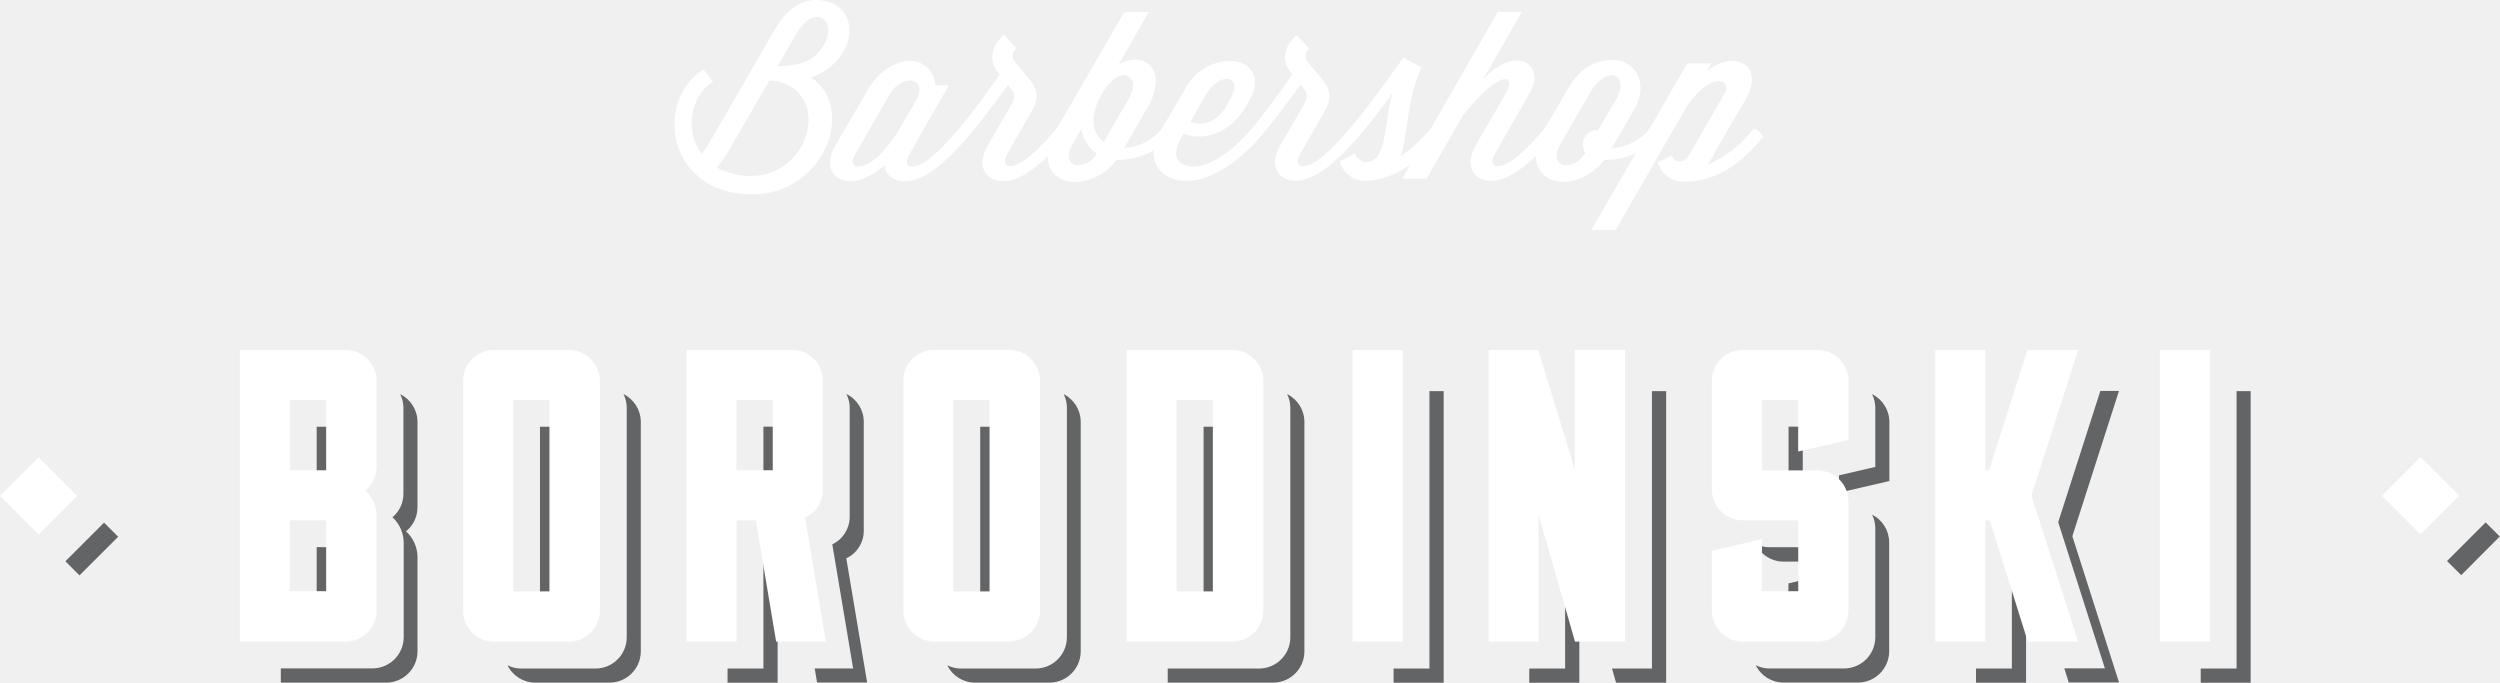
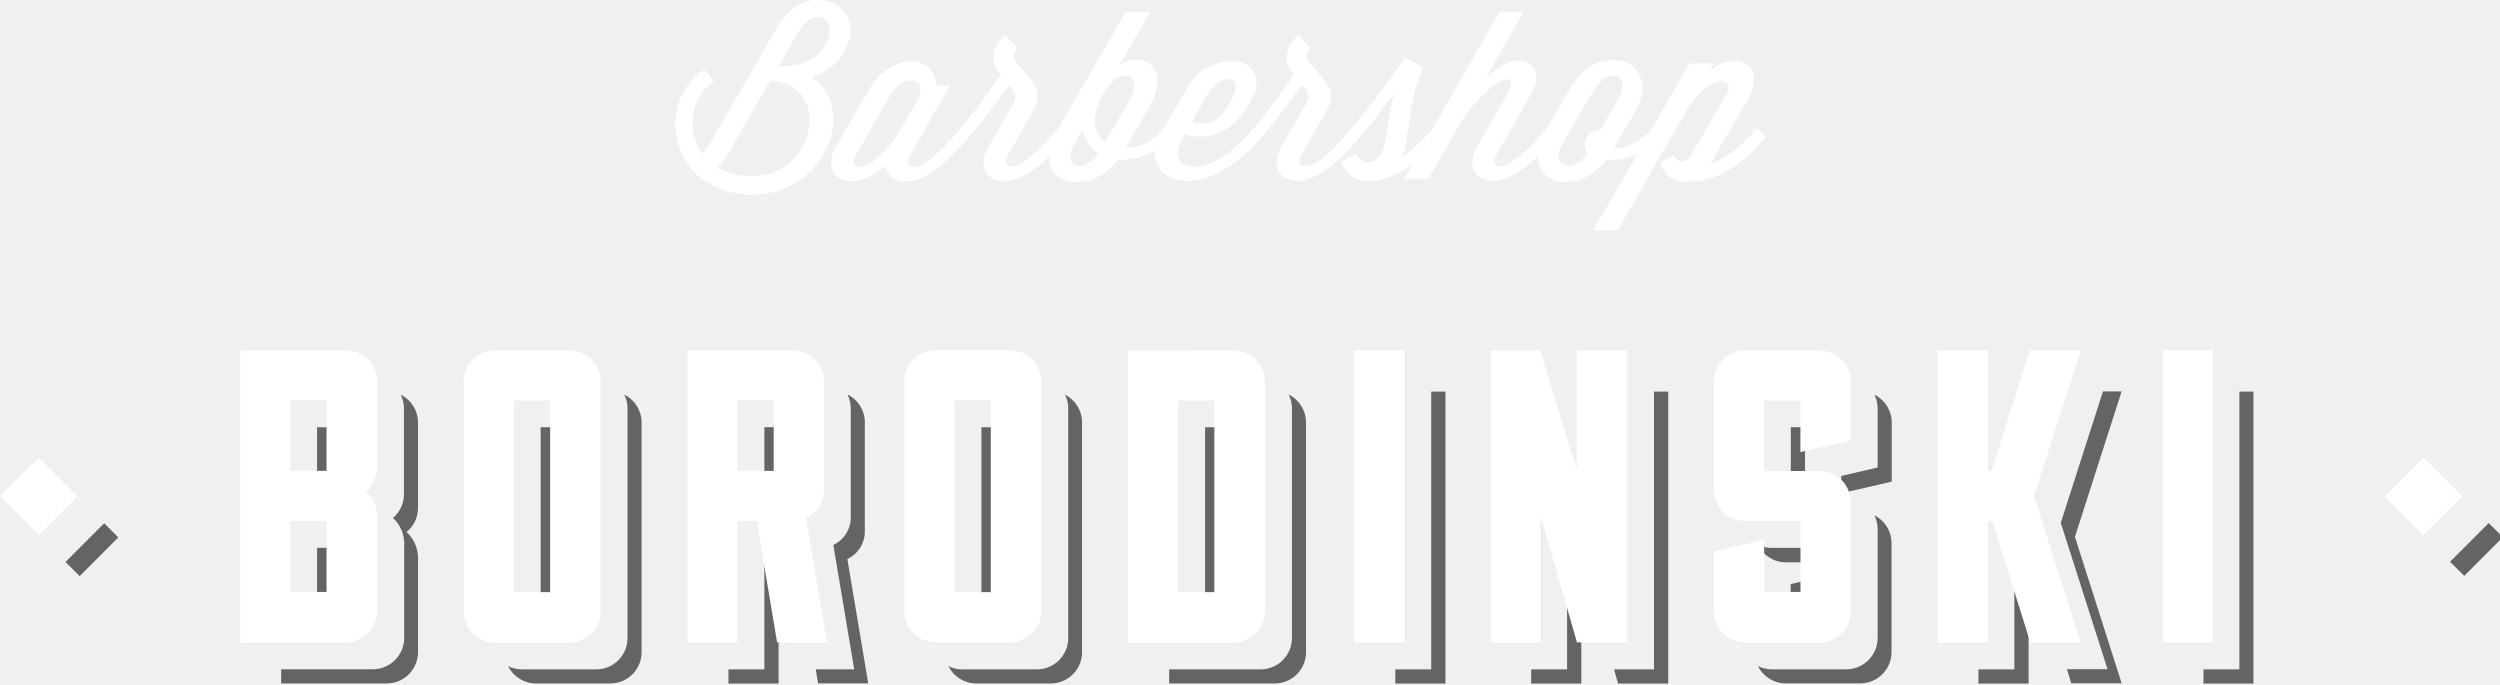
- <svg xmlns="http://www.w3.org/2000/svg" viewBox="0 0 369.46 100.88">
-   <path d="M119.86 11.43C127 9 127.6 0 120.5 0c-2 0-4.28 1.37-5.88 4.17l-9.58 16.56a13.91 13.91 0 0 1-1.37 2c-2.47-3.38-1.75-8.45 1.7-10.67l-1.4-1.8C96.5 15 98.7 28.73 111.15 28.73c10.6 0 15.52-12.74 8.68-17.3zM111.07 26a10.26 10.26 0 0 1-5.13-1.23 18.49 18.49 0 0 0 1.77-2.53l6-10.37 1 .1c8.3 1.75 5 14.03-3.64 14.03zm3.83-16.2l2.87-4.93c2.6-4.48 5.92-1.85 4.14 1.5-1.37 2.57-3.4 3.36-7 3.43zM259.2 19l-.24.28a16.76 16.76 0 0 1-6.5 5c.58-.92 1-1.9 1.47-2.67l3.94-6.74c3.32-5.64-2.06-7.52-5.68-4.27l.72-1.23h-3.56L243.8 19l-.24.27a7.66 7.66 0 0 1-5.37 2.63l3.35-5.78c2.16-3.73.18-7.25-3.18-7.25-2.74 0-4.86 1.1-6.9 4.65l-1.74 3.05-1.47 2.43-.2.22c-2.56 3-5.06 5.34-6.63 5.34-.8 0-1.24-.55-.42-1.95l5.14-9c1.54-2.7.07-4.65-1.92-4.65-1.54 0-3.18.85-5 2.7l5.68-9.9h-3.56L211.45 19l-.2.23A22 22 0 0 1 207 23.1c1.13-3.4.9-8.6 3.08-13.14l-2.67-1.44c-1.47 2-4.7 6.67-7.9 10.44l-.24.27c-2.57 3-5.07 5.34-6.64 5.34-.8 0-1.23-.55-.4-1.95l3.56-6.23c1.23-2.16.65-3.42-.52-4.82l-2-2.4a1.39 1.39 0 0 1 .2-2l-1.84-2c-2 1.8-2.2 3.83-.93 5.47l.3.36c-1.57 2.23-3.7 5.24-6 8l-.24.27c-2.56 3-5.85 5.34-8.35 5.34-2.2 0-3.5-1.37-1.84-4.24l.34-.62c2.3 1 6.6.5 9.27-4.1l.5-.9c1.92-3.28.07-5.74-2.84-5.74a7.53 7.53 0 0 0-6.67 4.1L171.7 19l-.2.24a7.63 7.63 0 0 1-5.37 2.64l3.35-5.8a8.66 8.66 0 0 0 1.34-4.09 3 3 0 0 0-3.22-3.18 4.16 4.16 0 0 0-2.33.79l4.52-7.84h-3.63L156.18 19l-.2.2c-2.57 3-5.06 5.34-6.64 5.34-.78 0-1.23-.55-.4-1.95l3.56-6.23c1.23-2.15.65-3.42-.5-4.82l-2-2.4a1.39 1.39 0 0 1 .21-2l-1.85-2c-2 1.8-2.2 3.83-.92 5.48l.3.4c-1.58 2.22-3.7 5.23-6 8l-.24.27c-2.57 3-5.07 5.34-6.64 5.34-.8 0-1.23-.55-.4-1.95l5.75-10.06h-2A3.7 3.7 0 0 0 134.44 9c-1.92 0-4.6 1.5-6.1 4.1l-5 8.62c-1.5 2.64-.44 5.07 2.43 5.07 1.44 0 3.22-.93 4.93-2.33.17 1.37 1.27 2.33 3.08 2.33 2.94 0 6.33-3.15 9.27-6.57 1.7-2 3.05-3.76 5.9-7.63l.47.58a1.74 1.74 0 0 1 .21 2l-3.76 6.53c-1.5 2.64-.45 5.07 2.42 5.07 2.07 0 4.35-1.55 6.54-3.65 0 2.43 1.8 3.8 4.1 3.8a7.87 7.87 0 0 0 6.06-3.31 6.87 6.87 0 0 0 .79 0 10.4 10.4 0 0 0 4.72-1.4c-.18 2.57 1.68 4.52 4.82 4.52 4 0 8-3.15 11-6.57 1.7-2 3-3.76 5.88-7.63l.48.58a1.76 1.76 0 0 1 .2 2l-3.76 6.54c-1.5 2.63-.44 5.06 2.43 5.06s6.33-3.15 9.27-6.57c2-2.32 3.8-4.82 5.06-6.5-1.4 3.7-.65 10.33-4 10.33a2 2 0 0 1-1.68-1.3l-2.2 1.17a3.88 3.88 0 0 0 3.9 2.87 8.24 8.24 0 0 0 1-.07h.1a12.67 12.67 0 0 0 5.47-2.36l-1.23 2.12h3.6l5.4-9.4c5.48-6.87 7.9-6 6.36-3.35l-4.6 8c-1.5 2.63-.45 5.06 2.43 5.06 2.06 0 4.35-1.55 6.55-3.66 0 4.53 6.3 5.42 10.14.55h.8a10 10 0 0 0 3.81-.94L235.16 34h3.6l10.64-18.5c4-5.4 6.47-3.42 5.55-1.82l-5.37 9.3c-.6 1-1.92 1.34-2.57 0l-2 1a3.88 3.88 0 0 0 3.9 2.87h.2c5.16-.1 8.55-3.18 11.46-6.57a2.29 2.29 0 0 0-1.36-1.28zm-81-5c2.06-3.52 5.68-2.94 3.56.75l-.5.9c-1.7 2.9-4 2.84-5.34 2.36zm-45.6 5.6c-2.16 3.4-4.28 5-5.75 5-.8 0-1.23-.54-.4-1.94l5-8.66c1.92-3.32 5.7-2.46 4 .75zm26.8 4.86a1.33 1.33 0 0 1-1.44-1.37 3.93 3.93 0 0 1 .62-1.85l1.24-2.25a5.26 5.26 0 0 0 2.26 3.7 3.34 3.34 0 0 1-2.7 1.73zm3.7-3.47a3.84 3.84 0 0 1-1.5-3.21c0-2.54 2.46-6.68 4.48-6.68a1.36 1.36 0 0 1 1.34 1.54 4.37 4.37 0 0 1-.69 2.13zm73.08-1.78H236a2.1 2.1 0 0 0-2.08 2.12 2.28 2.28 0 0 0 .34 1.2v.07c-1.67 2.87-5.74 2.33-3.62-1.37l2.7-4.7 1.7-2.9c2.5-4.25 5.92-2.57 3.77 1.13zM.003 73.274l5.714-5.712 5.712 5.714-5.714 5.712zm352-.018l5.714-5.712 5.712 5.714-5.714 5.712z" fill="#fff" />
-   <path d="M46.8 73.48h2.08v-8.32h3.27v-2.1H46.8v10.4zM61.7 75V62.32a4.59 4.59 0 0 0-2.56-4.07 4.49 4.49 0 0 1 .48 2v12.68A4.5 4.5 0 0 1 58 76.44a5.19 5.19 0 0 1 1.66 3.69v14.1a4.63 4.63 0 0 1-4.56 4.55H41.5v2.1h15.64a4.63 4.63 0 0 0 4.56-4.56V82.2a5.21 5.21 0 0 0-1.7-3.68A4.46 4.46 0 0 0 61.69 75zM46.8 91.34h2.08v-8.4h3.27v-2.08H46.8v10.47zm33 0h2.08V65.16h3.27v-2.1H79.8v28.27zm12.34-33.1a4.46 4.46 0 0 1 .48 2v34a4.62 4.62 0 0 1-4.56 4.56H77a4.43 4.43 0 0 1-2-.48 4.57 4.57 0 0 0 4.07 2.56h11.08a4.62 4.62 0 0 0 4.55-4.55v-34a4.59 4.59 0 0 0-2.56-4.09zm20.68 15.23h2.08v-8.32h3.28v-2.1h-5.36v10.4zm12.25 9.04a4.46 4.46 0 0 0 2.58-4.06V62.32a4.55 4.55 0 0 0-2.56-4.09 4.62 4.62 0 0 1 .48 2v16.14a4.48 4.48 0 0 1-2.57 4.07l3.08 18.35h-5.68l.35 2.08h7.4zm-9.42-1.65h-2.83V98.8h-5.3v2.1h7.4V82.95h1.1l-.35-2.08zm29.2 10.48h2.1V65.16h3.27v-2.1h-5.36v28.27zm12.34-33.1a4.46 4.46 0 0 1 .48 2v34a4.63 4.63 0 0 1-4.56 4.56H142a4.42 4.42 0 0 1-2-.48 4.54 4.54 0 0 0 4.07 2.56h11.08a4.62 4.62 0 0 0 4.56-4.55v-34a4.59 4.59 0 0 0-2.53-4.09zm20.67 33.1h2.1V65.16h3.27v-2.1h-5.36v28.27zm12.35-33.1a4.46 4.46 0 0 1 .48 2v34a4.63 4.63 0 0 1-4.56 4.56h-13.56v2.08h15.64a4.62 4.62 0 0 0 4.56-4.55v-34a4.59 4.59 0 0 0-2.56-4.09zm21.04-.47V98.8h-5.3v2.1h7.4V57.8h-2.08zm32.88 0V98.8h-5.9l.6 2.1h7.4V57.8h-2.1zM231.3 79.95V98.8H226v2.1h7.4V87.2l-2.1-7.24zM263.58 83h6.1v-2.13h-8.2a4.44 4.44 0 0 1-2-.48 4.52 4.52 0 0 0 4.08 2.61zm2.82 2.72l-2.1.5v5.13h2.1v-5.62zm10.26-27.47a4.6 4.6 0 0 1 .48 2V69l-5.37 1.25v2.56l7.45-1.72v-8.77a4.59 4.59 0 0 0-2.56-4.07zm0 17.8a4.56 4.56 0 0 1 .48 2v16.18a4.63 4.63 0 0 1-4.56 4.56h-11.1a4.42 4.42 0 0 1-2-.48 4.54 4.54 0 0 0 4.07 2.56h11.08a4.63 4.63 0 0 0 4.56-4.55v-16.2a4.59 4.59 0 0 0-2.54-4.07zm-12.34-12.98v10.4h2.1v-8.32h3.27v-2.1h-5.36zM298 80.87h-.68V98.8h-5.3v2.1h7.4V85.35l-1.4-4.48zm15.15-23.1h-2.75l-6.23 19.4 6.9 21.6h-6l.58 1.84.06.25h7.45l-6.9-21.62 6.9-21.5zm17.38 0V98.8h-5.3v2.1h7.38V57.8h-2.08zm31.1 25.143l5.712-5.714 2.086 2.086L363.726 85zM9.667 82.95l5.713-5.713 2.086 2.086-5.713 5.713z" fill="#636466" />
-   <path d="M55.65 69A4.5 4.5 0 0 1 54 72.48a5.19 5.19 0 0 1 1.66 3.69v14.1a4.62 4.62 0 0 1-4.56 4.55H35.45v-43.1H51.1a4.59 4.59 0 0 1 4.56 4.56V69zm-7.45-9.9h-5.36v10.4h5.36zm0 17.8h-5.36v10.47h5.36zm35.9-25.18a4.59 4.59 0 0 1 4.56 4.56v34a4.62 4.62 0 0 1-4.56 4.55H73a4.58 4.58 0 0 1-4.56-4.55v-34A4.55 4.55 0 0 1 73 51.72zm-2.9 7.4h-5.36V87.4h5.36zm33.5 35.7l-3-17.92h-2.83v17.92h-7.4v-43.1h15.64a4.54 4.54 0 0 1 4.5 4.56v16.14a4.47 4.47 0 0 1-2.63 4.06l3.08 18.35zm-.5-35.72h-5.36v10.4h5.36zm34.94-7.4a4.59 4.59 0 0 1 4.56 4.56v34a4.62 4.62 0 0 1-4.56 4.55h-11.08a4.58 4.58 0 0 1-4.56-4.55v-34a4.55 4.55 0 0 1 4.56-4.56zm-2.9 7.4h-5.36v28.3h5.36zm35.9-7.38a4.59 4.59 0 0 1 4.56 4.56v34a4.62 4.62 0 0 1-4.56 4.55H166.5v-43.1zm-2.9 7.4h-5.36V87.4h5.36zm20.65-7.4h7.4v43.1h-7.4zm40.27 0v43.1h-7.4L227.36 76v18.83H220v-43.1h7.32l5.42 17.68V51.7zm28.45 17.8a4.59 4.59 0 0 1 4.56 4.56v16.2a4.63 4.63 0 0 1-4.56 4.55h-11.08a4.58 4.58 0 0 1-4.54-4.55V81.4l7.4-1.73v7.7h5.36V76.9h-8.2a4.55 4.55 0 0 1-4.56-4.56V56.28a4.55 4.55 0 0 1 4.56-4.56h11.08a4.6 4.6 0 0 1 4.56 4.56V65l-7.45 1.72v-7.6h-5.36v10.4zm31.6 3.7l6.9 21.6h-7.45l-.06-.24-5.54-17.68h-.68v17.92H286v-43.1h7.4v17.8h.55l5.67-17.8h7.5zm18.98-21.5h7.4v43.1h-7.4z" fill="#fff" />
+ <svg xmlns="http://www.w3.org/2000/svg" viewBox="0 0 369 101">
+   <path fill="#fff" d="M119.86 11.43C127 9 127.6 0 120.5 0c-2 0-4.28 1.37-5.88 4.17l-9.58 16.56a13.91 13.91 0 0 1-1.37 2c-2.47-3.38-1.75-8.45 1.7-10.67l-1.4-1.8C96.5 15 98.7 28.73 111.15 28.73c10.6 0 15.52-12.74 8.68-17.3zM111.07 26a10.26 10.26 0 0 1-5.13-1.23 18.49 18.49 0 0 0 1.77-2.53l6-10.37 1 .1c8.3 1.75 5 14.03-3.64 14.03zm3.83-16.2l2.87-4.93c2.6-4.48 5.92-1.85 4.14 1.5-1.37 2.57-3.4 3.36-7 3.43zM259.2 19l-.24.28a16.76 16.76 0 0 1-6.5 5c.58-.92 1-1.9 1.47-2.67l3.94-6.74c3.32-5.64-2.06-7.52-5.68-4.27l.72-1.23h-3.56L243.8 19l-.24.27a7.66 7.66 0 0 1-5.37 2.63l3.35-5.78c2.16-3.73.18-7.25-3.18-7.25-2.74 0-4.86 1.1-6.9 4.65l-1.74 3.05-1.47 2.43-.2.22c-2.56 3-5.06 5.34-6.63 5.34-.8 0-1.24-.55-.42-1.95l5.14-9c1.54-2.7.07-4.65-1.92-4.65-1.54 0-3.18.85-5 2.7l5.68-9.9h-3.56L211.45 19l-.2.23A22 22 0 0 1 207 23.1c1.13-3.4.9-8.6 3.08-13.14l-2.67-1.44c-1.47 2-4.7 6.67-7.9 10.44l-.24.27c-2.57 3-5.07 5.34-6.64 5.34-.8 0-1.23-.55-.4-1.95l3.56-6.23c1.23-2.16.65-3.42-.52-4.82l-2-2.4a1.39 1.39 0 0 1 .2-2l-1.84-2c-2 1.8-2.2 3.83-.93 5.47l.3.36c-1.57 2.23-3.7 5.24-6 8l-.24.27c-2.56 3-5.85 5.34-8.35 5.34-2.2 0-3.5-1.37-1.84-4.24l.34-.62c2.3 1 6.6.5 9.27-4.1l.5-.9c1.92-3.28.07-5.74-2.84-5.74a7.53 7.53 0 0 0-6.67 4.1L171.7 19l-.2.24a7.63 7.63 0 0 1-5.37 2.64l3.35-5.8a8.66 8.66 0 0 0 1.34-4.09 3 3 0 0 0-3.22-3.18 4.16 4.16 0 0 0-2.33.79l4.52-7.84h-3.63L156.18 19l-.2.2c-2.57 3-5.06 5.34-6.64 5.34-.78 0-1.23-.55-.4-1.95l3.56-6.23c1.23-2.15.65-3.42-.5-4.82l-2-2.4a1.39 1.39 0 0 1 .21-2l-1.85-2c-2 1.8-2.2 3.83-.92 5.48l.3.4c-1.58 2.22-3.7 5.23-6 8l-.24.27c-2.57 3-5.07 5.34-6.64 5.34-.8 0-1.23-.55-.4-1.95l5.75-10.06h-2A3.7 3.7 0 0 0 134.44 9c-1.92 0-4.6 1.5-6.1 4.1l-5 8.62c-1.5 2.64-.44 5.07 2.43 5.07 1.44 0 3.22-.93 4.93-2.33.17 1.37 1.27 2.33 3.08 2.33 2.94 0 6.33-3.15 9.27-6.57 1.7-2 3.05-3.76 5.9-7.63l.47.58a1.74 1.74 0 0 1 .21 2l-3.76 6.53c-1.5 2.64-.45 5.07 2.42 5.07 2.07 0 4.35-1.55 6.54-3.65 0 2.43 1.8 3.8 4.1 3.8a7.87 7.87 0 0 0 6.06-3.31 6.87 6.87 0 0 0 .79 0 10.4 10.4 0 0 0 4.72-1.4c-.18 2.57 1.68 4.52 4.82 4.52 4 0 8-3.15 11-6.57 1.7-2 3-3.76 5.88-7.63l.48.58a1.76 1.76 0 0 1 .2 2l-3.76 6.54c-1.5 2.63-.44 5.06 2.43 5.06s6.33-3.15 9.27-6.57c2-2.32 3.8-4.82 5.06-6.5-1.4 3.7-.65 10.33-4 10.33a2 2 0 0 1-1.68-1.3l-2.2 1.17a3.88 3.88 0 0 0 3.9 2.87 8.24 8.24 0 0 0 1-.07h.1a12.67 12.67 0 0 0 5.47-2.36l-1.23 2.12h3.6l5.4-9.4c5.48-6.87 7.9-6 6.36-3.35l-4.6 8c-1.5 2.63-.45 5.06 2.43 5.06 2.06 0 4.35-1.55 6.55-3.66 0 4.53 6.3 5.42 10.14.55h.8a10 10 0 0 0 3.81-.94L235.16 34h3.6l10.64-18.5c4-5.4 6.47-3.42 5.55-1.82l-5.37 9.3c-.6 1-1.92 1.34-2.57 0l-2 1a3.88 3.88 0 0 0 3.9 2.87h.2c5.16-.1 8.55-3.18 11.46-6.57a2.29 2.29 0 0 0-1.36-1.28zm-81-5c2.06-3.52 5.68-2.94 3.56.75l-.5.9c-1.7 2.9-4 2.84-5.34 2.36zm-45.6 5.6c-2.16 3.4-4.28 5-5.75 5-.8 0-1.23-.54-.4-1.94l5-8.66c1.92-3.32 5.7-2.46 4 .75zm26.8 4.86a1.33 1.33 0 0 1-1.44-1.37 3.93 3.93 0 0 1 .62-1.85l1.24-2.25a5.26 5.26 0 0 0 2.26 3.7 3.34 3.34 0 0 1-2.7 1.73zm3.7-3.47a3.84 3.84 0 0 1-1.5-3.21c0-2.54 2.46-6.68 4.48-6.68a1.36 1.36 0 0 1 1.34 1.54 4.37 4.37 0 0 1-.69 2.13zm73.08-1.78H236a2.1 2.1 0 0 0-2.08 2.12 2.28 2.28 0 0 0 .34 1.2v.07c-1.67 2.87-5.74 2.33-3.62-1.37l2.7-4.7 1.7-2.9c2.5-4.25 5.92-2.57 3.77 1.13zM.003 73.274l5.714-5.712 5.712 5.714-5.714 5.712zm352-.018l5.714-5.712 5.712 5.714-5.714 5.712z" />
+   <path fill="#636466" d="M46.8 73.48h2.08v-8.32h3.27v-2.1H46.8v10.4zM61.7 75V62.32a4.59 4.59 0 0 0-2.56-4.07 4.49 4.49 0 0 1 .48 2v12.68A4.5 4.5 0 0 1 58 76.44a5.19 5.19 0 0 1 1.66 3.69v14.1a4.63 4.63 0 0 1-4.56 4.55H41.5v2.1h15.64a4.63 4.63 0 0 0 4.56-4.56V82.2a5.21 5.21 0 0 0-1.7-3.68A4.46 4.46 0 0 0 61.69 75zM46.8 91.34h2.08v-8.4h3.27v-2.08H46.8v10.47zm33 0h2.08V65.16h3.27v-2.1H79.8v28.27zm12.34-33.1a4.46 4.46 0 0 1 .48 2v34a4.62 4.62 0 0 1-4.56 4.56H77a4.43 4.43 0 0 1-2-.48 4.57 4.57 0 0 0 4.07 2.56h11.08a4.62 4.62 0 0 0 4.55-4.55v-34a4.59 4.59 0 0 0-2.56-4.09zm20.68 15.23h2.08v-8.32h3.28v-2.1h-5.36v10.4zm12.25 9.04a4.46 4.46 0 0 0 2.58-4.06V62.32a4.55 4.55 0 0 0-2.56-4.09 4.62 4.62 0 0 1 .48 2v16.14a4.48 4.48 0 0 1-2.57 4.07l3.08 18.35h-5.68l.35 2.08h7.4zm-9.42-1.65h-2.83V98.8h-5.3v2.1h7.4V82.95h1.1l-.35-2.08zm29.2 10.48h2.1V65.16h3.27v-2.1h-5.36v28.27zm12.34-33.1a4.46 4.46 0 0 1 .48 2v34a4.63 4.63 0 0 1-4.56 4.56H142a4.42 4.42 0 0 1-2-.48 4.54 4.54 0 0 0 4.07 2.56h11.08a4.62 4.62 0 0 0 4.56-4.55v-34a4.59 4.59 0 0 0-2.53-4.09zm20.67 33.1h2.1V65.16h3.27v-2.1h-5.36v28.27zm12.35-33.1a4.46 4.46 0 0 1 .48 2v34a4.63 4.63 0 0 1-4.56 4.56h-13.56v2.08h15.64a4.62 4.62 0 0 0 4.56-4.55v-34a4.59 4.59 0 0 0-2.56-4.09zm21.04-.47V98.8h-5.3v2.1h7.4V57.8h-2.08zm32.88 0V98.8h-5.9l.6 2.1h7.4V57.8h-2.1zM231.3 79.95V98.8H226v2.1h7.4V87.2l-2.1-7.24zM263.58 83h6.1v-2.13h-8.2a4.44 4.44 0 0 1-2-.48 4.52 4.52 0 0 0 4.08 2.61zm2.82 2.72l-2.1.5v5.13h2.1v-5.62zm10.26-27.47a4.6 4.6 0 0 1 .48 2V69l-5.37 1.25v2.56l7.45-1.72v-8.77a4.59 4.59 0 0 0-2.56-4.07zm0 17.8a4.56 4.56 0 0 1 .48 2v16.18a4.63 4.63 0 0 1-4.56 4.56h-11.1a4.42 4.42 0 0 1-2-.48 4.54 4.54 0 0 0 4.07 2.56h11.08a4.63 4.63 0 0 0 4.56-4.55v-16.2a4.59 4.59 0 0 0-2.54-4.07zm-12.34-12.98v10.4h2.1v-8.32h3.27v-2.1h-5.36zM298 80.87h-.68V98.8h-5.3v2.1h7.4V85.35l-1.4-4.48zm15.15-23.1h-2.75l-6.23 19.4 6.9 21.6h-6l.58 1.84.06.25h7.45l-6.9-21.62 6.9-21.5zm17.38 0V98.8h-5.3v2.1h7.38V57.8h-2.08zm31.1 25.143l5.712-5.714 2.086 2.086L363.726 85zM9.667 82.95l5.713-5.713 2.086 2.086-5.713 5.713z" />
+   <path fill="#fff" d="M55.65 69A4.5 4.5 0 0 1 54 72.48a5.19 5.19 0 0 1 1.66 3.69v14.1a4.62 4.62 0 0 1-4.56 4.55H35.45v-43.1H51.1a4.59 4.59 0 0 1 4.56 4.56V69zm-7.45-9.9h-5.36v10.4h5.36zm0 17.8h-5.36v10.47h5.36zm35.9-25.18a4.59 4.59 0 0 1 4.56 4.56v34a4.62 4.62 0 0 1-4.56 4.55H73a4.58 4.58 0 0 1-4.56-4.55v-34A4.55 4.55 0 0 1 73 51.72zm-2.9 7.4h-5.36V87.4h5.36zm33.5 35.7l-3-17.92h-2.83v17.92h-7.4v-43.1h15.64a4.54 4.54 0 0 1 4.5 4.56v16.14a4.47 4.47 0 0 1-2.63 4.06l3.08 18.35zm-.5-35.72h-5.36v10.4h5.36zm34.94-7.4a4.59 4.59 0 0 1 4.56 4.56v34a4.62 4.62 0 0 1-4.56 4.55h-11.08a4.58 4.58 0 0 1-4.56-4.55v-34a4.55 4.55 0 0 1 4.56-4.56zm-2.9 7.4h-5.36v28.3h5.36zm35.9-7.38a4.59 4.59 0 0 1 4.56 4.56v34a4.62 4.62 0 0 1-4.56 4.55H166.5v-43.1zm-2.9 7.4h-5.36V87.4h5.36zm20.65-7.4h7.4v43.1h-7.4zm40.27 0v43.1h-7.4L227.36 76v18.83H220v-43.1h7.32l5.42 17.68V51.7zm28.45 17.8a4.59 4.59 0 0 1 4.56 4.56v16.2a4.63 4.63 0 0 1-4.56 4.55h-11.08a4.58 4.58 0 0 1-4.54-4.55V81.4l7.4-1.73v7.7h5.36V76.9h-8.2a4.55 4.55 0 0 1-4.56-4.56V56.28a4.55 4.55 0 0 1 4.56-4.56h11.08a4.6 4.6 0 0 1 4.56 4.56V65l-7.45 1.72v-7.6h-5.36v10.4zm31.6 3.7l6.9 21.6h-7.45l-.06-.24-5.54-17.68h-.68v17.92H286v-43.1h7.4v17.8h.55l5.67-17.8h7.5zm18.98-21.5h7.4v43.1h-7.4z" />
</svg>
